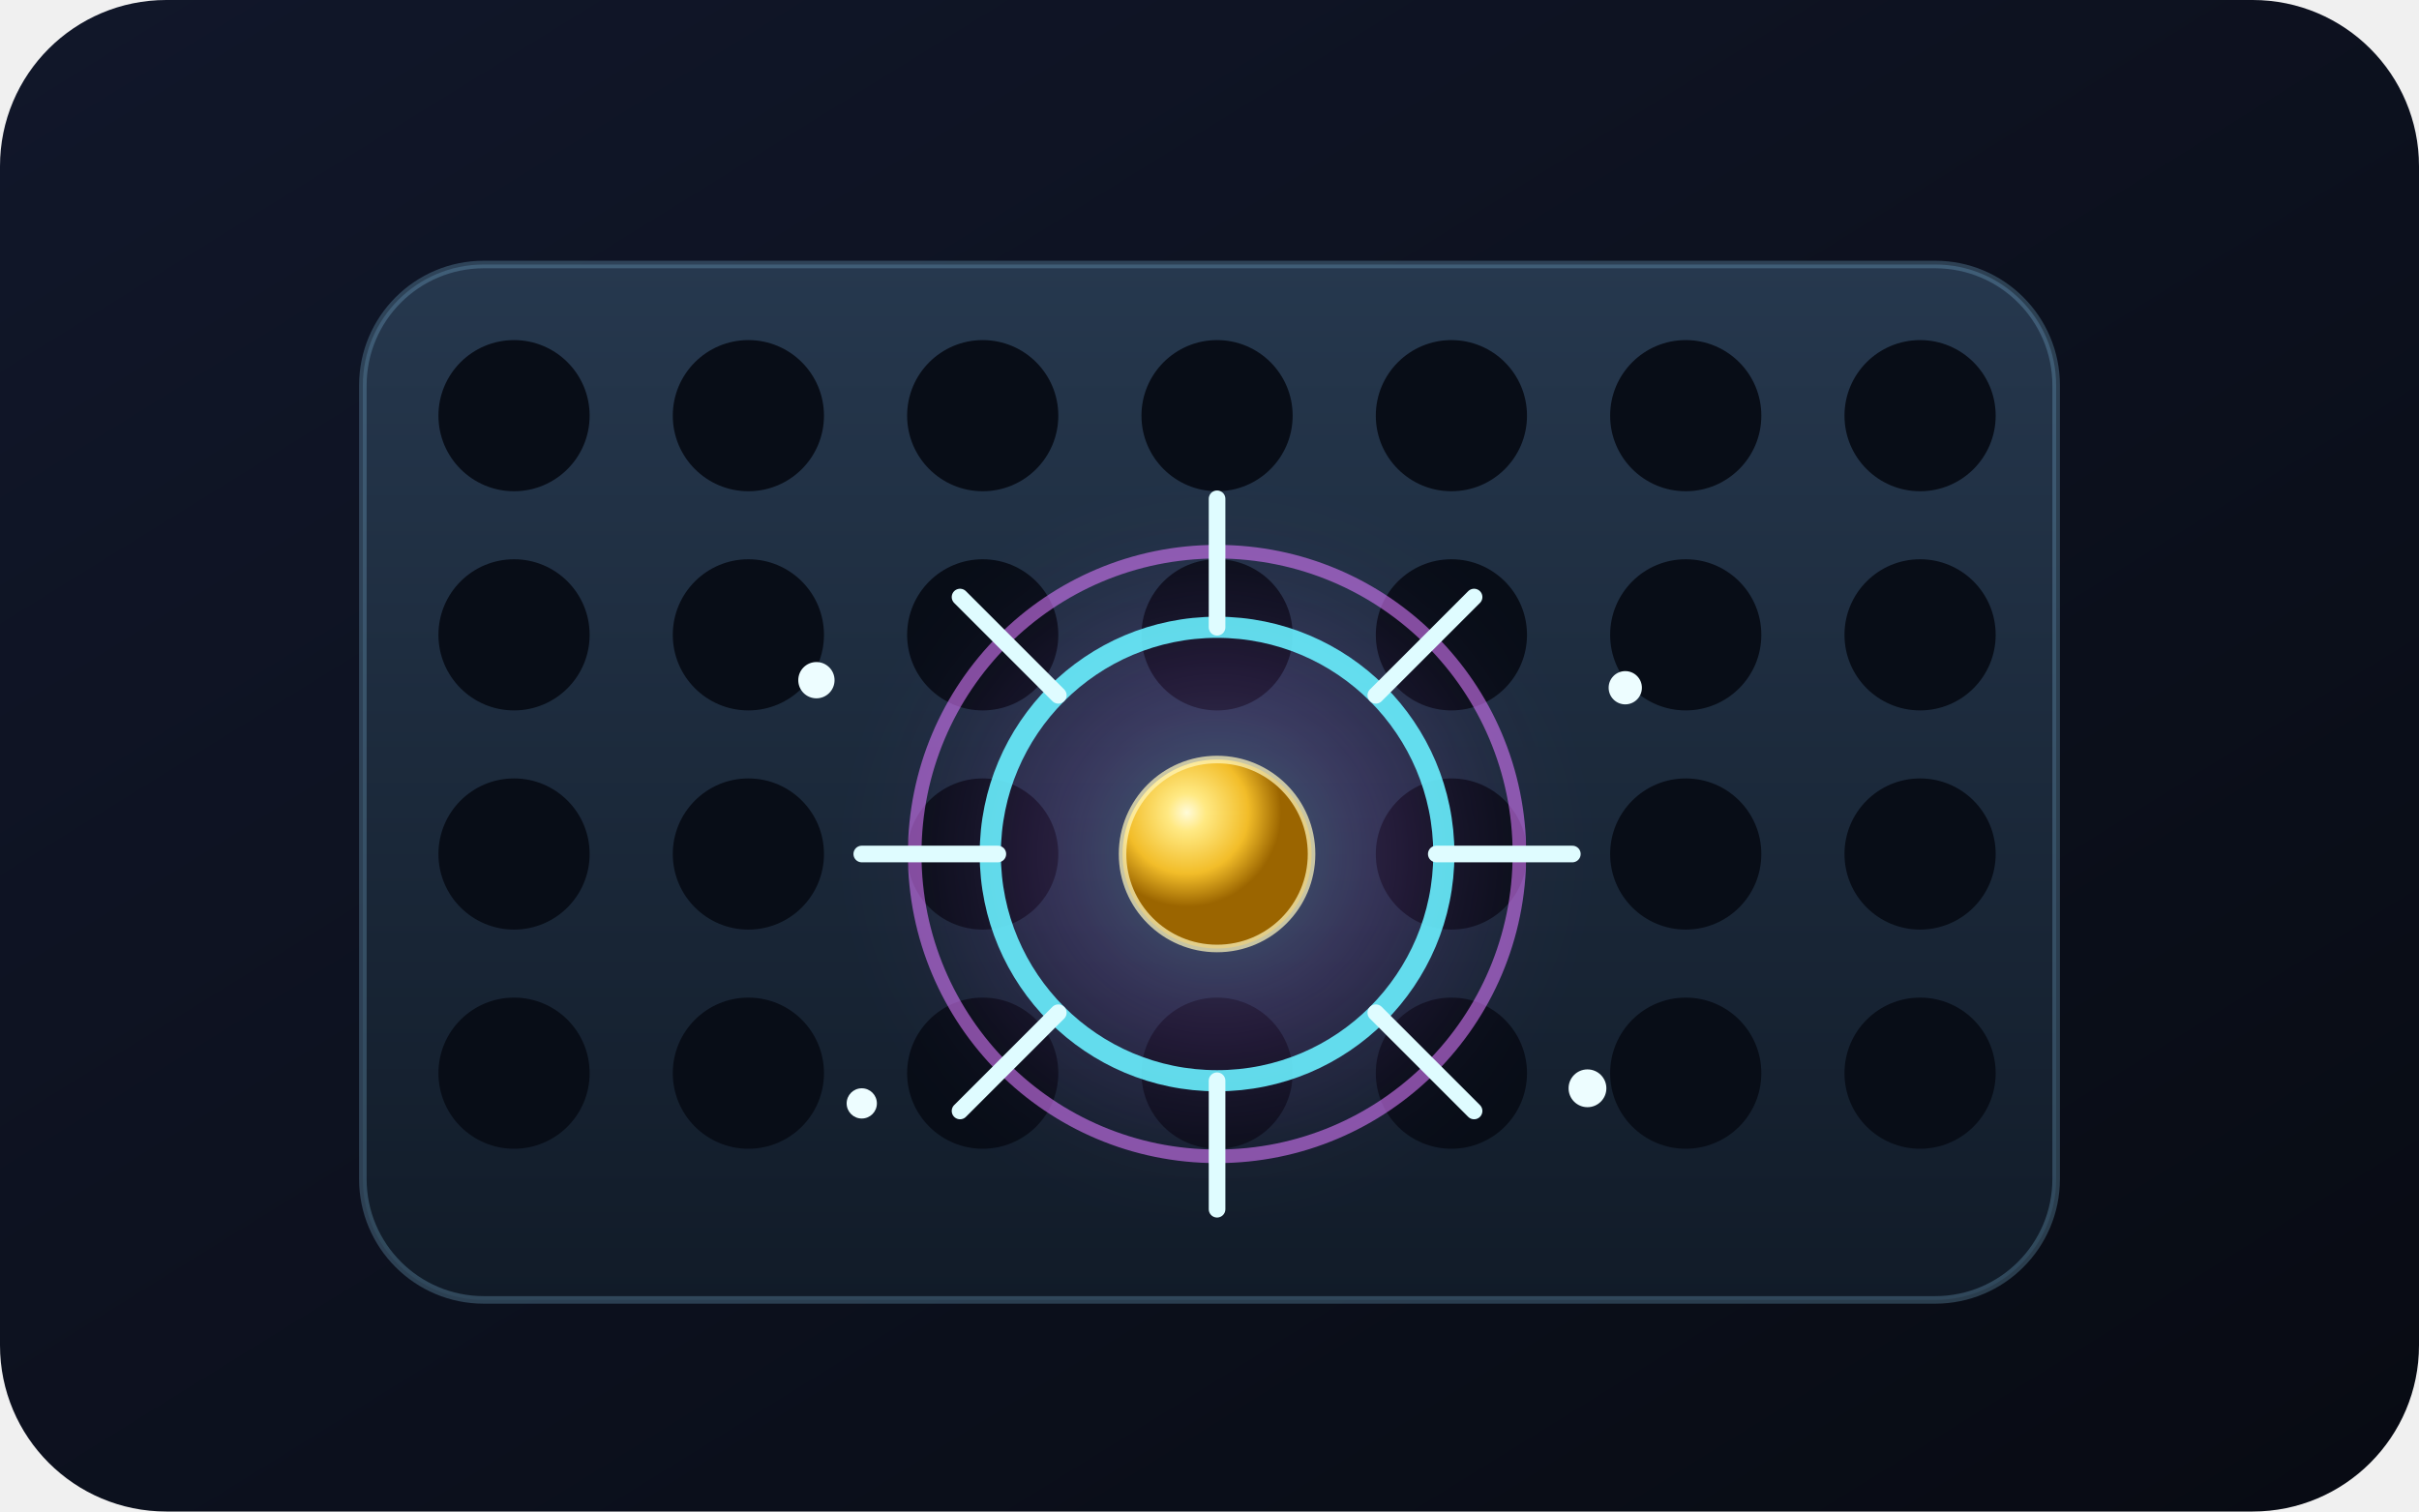
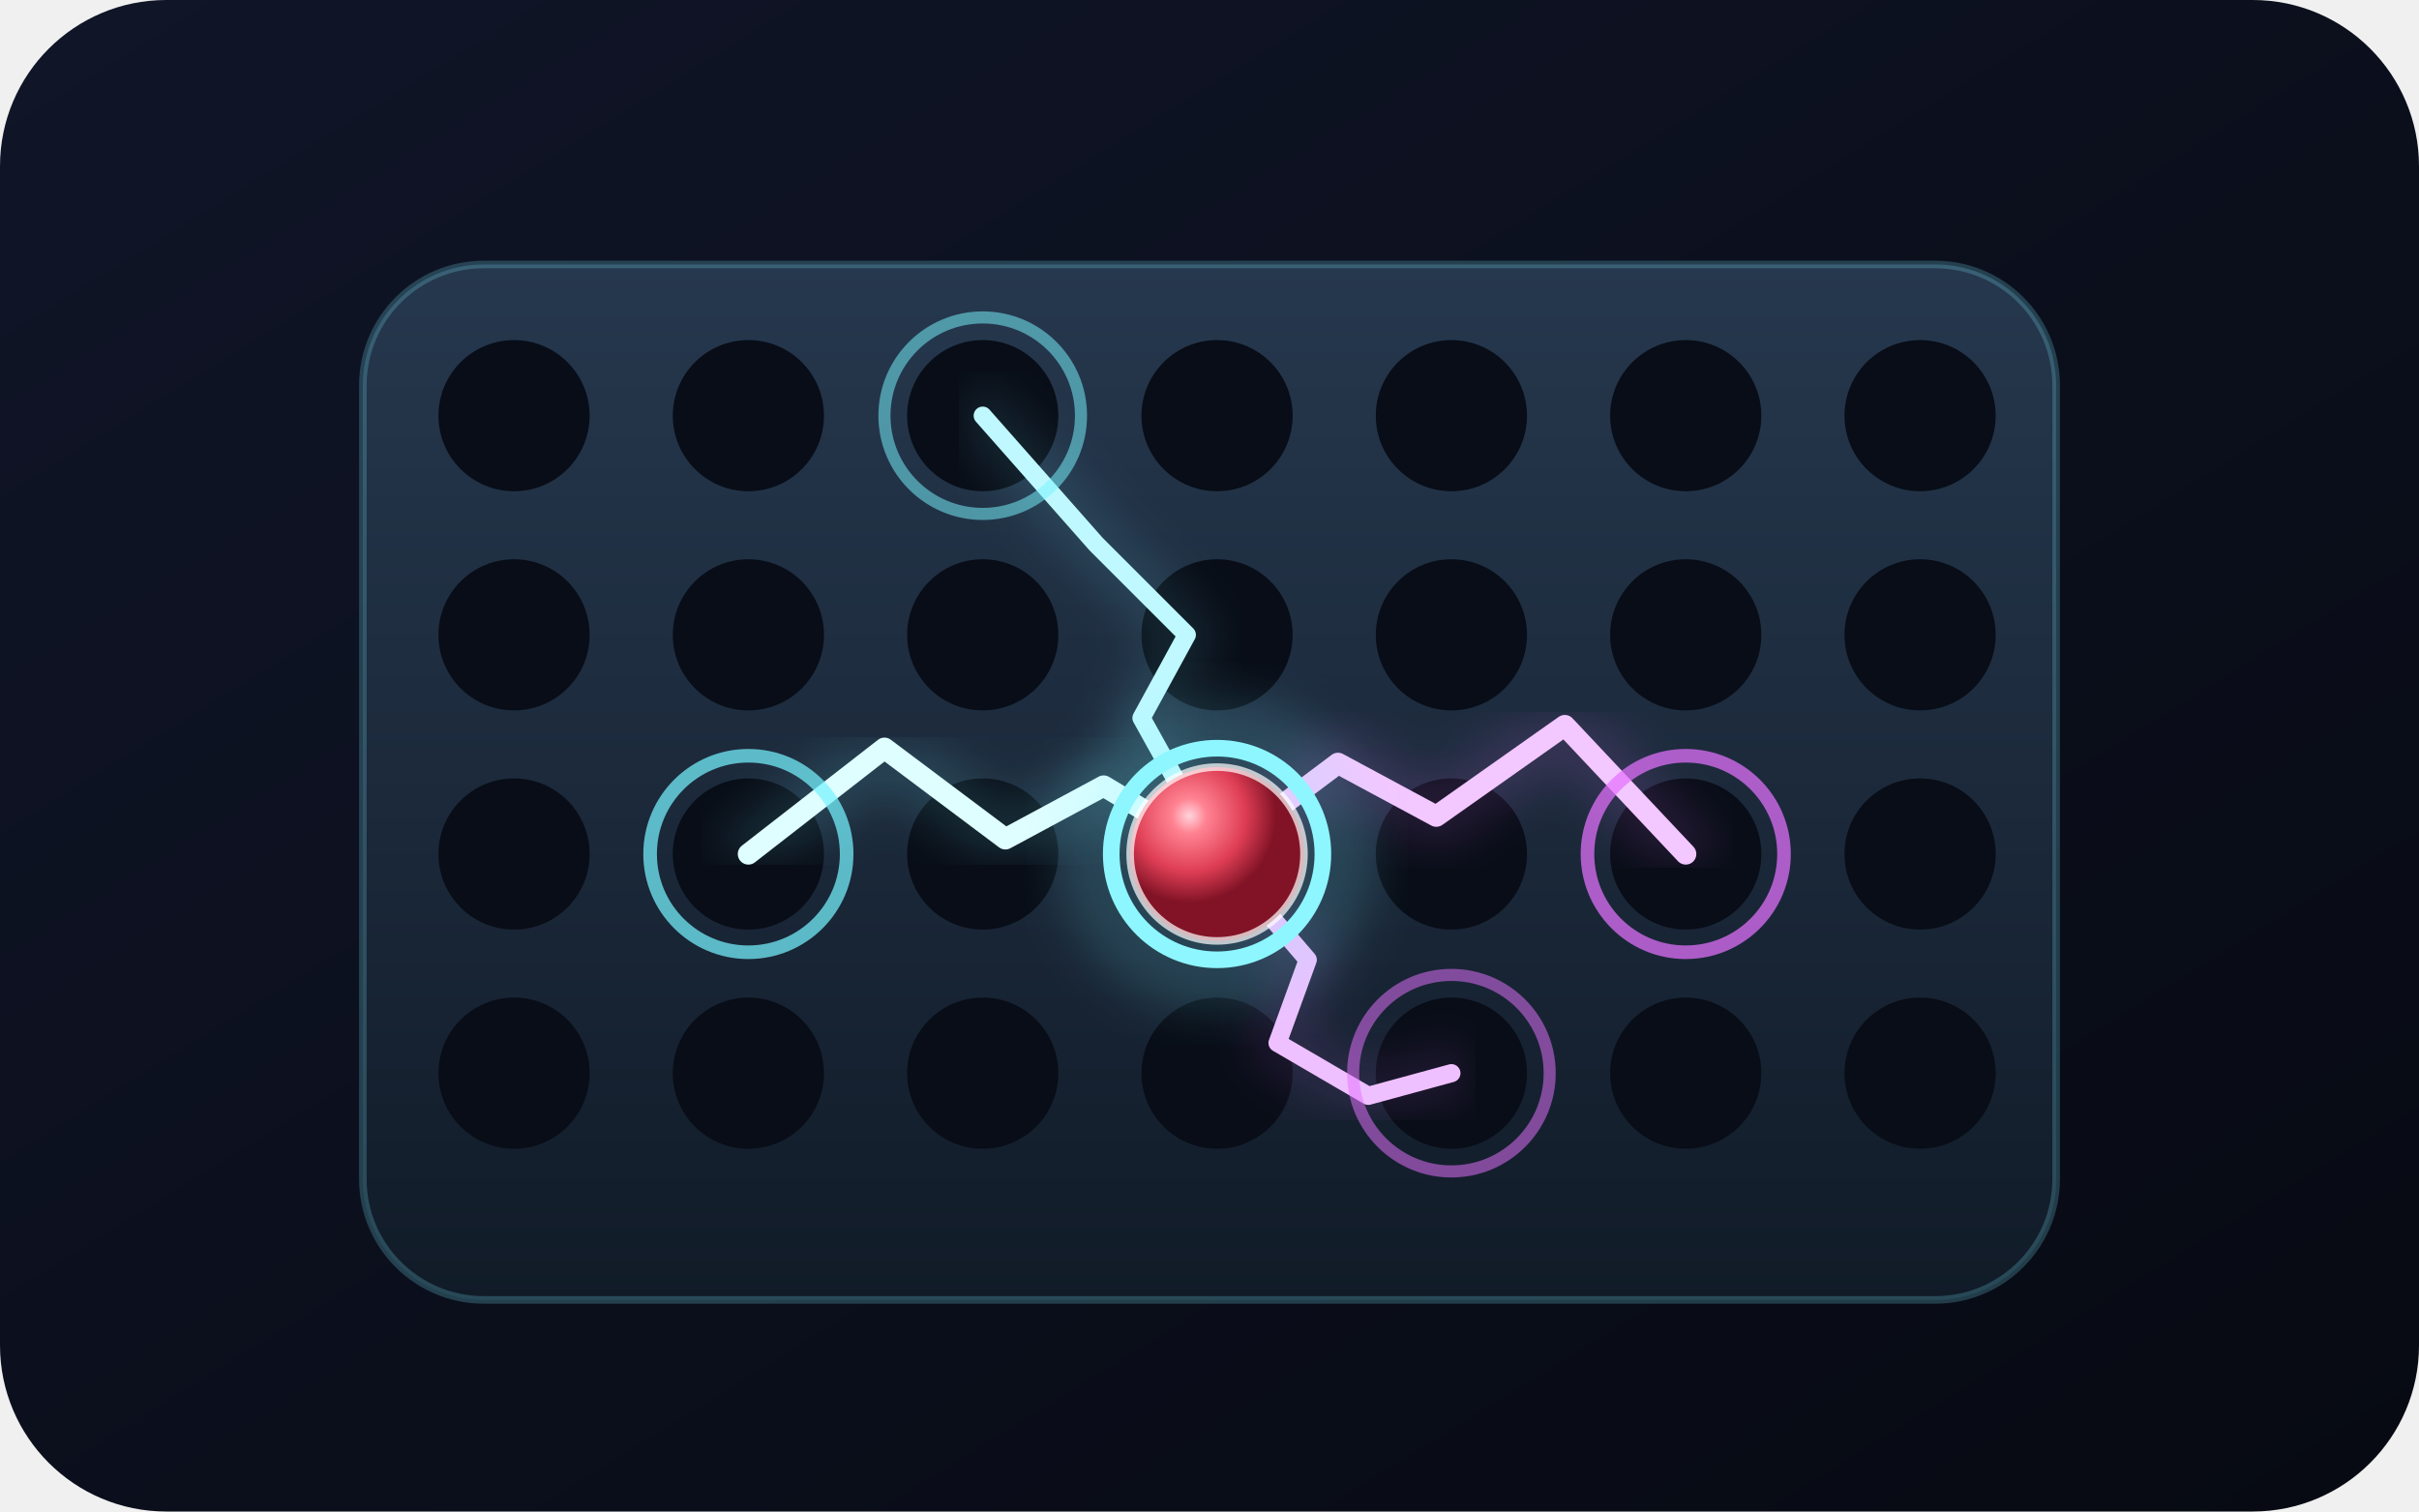
<svg xmlns="http://www.w3.org/2000/svg" viewBox="0 0 320 200" role="img" aria-label="Энергетический импульс — статичный концепт">
  <defs>
    <linearGradient id="bg" x1="0" y1="0" x2="1" y2="1">
-       <stop stop-color="#11172a" />
-       <stop offset="1" stop-color="#080b13" />
+       <stop stop-color="#101528" />
+       <stop offset="1" stop-color="#070a12" />
    </linearGradient>
    <linearGradient id="board" x1="0" y1="0" x2="0" y2="1">
      <stop stop-color="#26384e" />
      <stop offset="1" stop-color="#111b28" />
    </linearGradient>
-     <radialGradient id="yellow" cx=".34" cy=".28">
-       <stop offset="0" stop-color="#fffbd8" />
-       <stop offset=".2" stop-color="#ffe983" />
-       <stop offset=".65" stop-color="#f2bd29" />
-       <stop offset="1" stop-color="#9b6500" />
+     <radialGradient id="red" cx=".34" cy=".28">
+       <stop offset="0" stop-color="#ffd4dc" />
+       <stop offset=".2" stop-color="#ff8392" />
+       <stop offset=".64" stop-color="#df3e55" />
+       <stop offset="1" stop-color="#821326" />
    </radialGradient>
-     <radialGradient id="pulse" cx=".5" cy=".5">
-       <stop stop-color="#fff" />
-       <stop offset=".16" stop-color="#7cf0ff" />
-       <stop offset=".42" stop-color="#c96cff" stop-opacity=".72" />
-       <stop offset="1" stop-color="#c96cff" stop-opacity="0" />
-     </radialGradient>
-     <filter id="g">
-       <feGaussianBlur stdDeviation="6" />
+     <filter id="glow">
+       <feGaussianBlur stdDeviation="3" />
    </filter>
  </defs>
  <rect width="320" height="200" rx="22" fill="url(#bg)" />
-   <rect x="48" y="35" width="224" height="137" rx="16" fill="url(#board)" stroke="#8dcdf0" stroke-opacity=".25" />
+   <rect x="48" y="35" width="224" height="137" rx="16" fill="url(#board)" stroke="#7deeff" stroke-opacity=".22" />
  <g fill="#080d17">
    <circle cx="68" cy="55" r="10" />
    <circle cx="99" cy="55" r="10" />
    <circle cx="130" cy="55" r="10" />
    <circle cx="161" cy="55" r="10" />
    <circle cx="192" cy="55" r="10" />
    <circle cx="223" cy="55" r="10" />
    <circle cx="254" cy="55" r="10" />
    <circle cx="68" cy="84" r="10" />
    <circle cx="99" cy="84" r="10" />
    <circle cx="130" cy="84" r="10" />
    <circle cx="161" cy="84" r="10" />
    <circle cx="192" cy="84" r="10" />
    <circle cx="223" cy="84" r="10" />
    <circle cx="254" cy="84" r="10" />
    <circle cx="68" cy="113" r="10" />
    <circle cx="99" cy="113" r="10" />
    <circle cx="130" cy="113" r="10" />
    <circle cx="161" cy="113" r="10" />
    <circle cx="192" cy="113" r="10" />
    <circle cx="223" cy="113" r="10" />
    <circle cx="254" cy="113" r="10" />
    <circle cx="68" cy="142" r="10" />
    <circle cx="99" cy="142" r="10" />
    <circle cx="130" cy="142" r="10" />
    <circle cx="161" cy="142" r="10" />
    <circle cx="192" cy="142" r="10" />
    <circle cx="223" cy="142" r="10" />
    <circle cx="254" cy="142" r="10" />
  </g>
-   <circle cx="161" cy="113" r="42" fill="url(#pulse)" opacity=".28" filter="url(#g)" />
-   <circle cx="161" cy="113" r="30" fill="none" stroke="#69efff" stroke-width="2.8" opacity=".9" />
-   <circle cx="161" cy="113" r="40" fill="none" stroke="#db78ff" stroke-width="1.8" opacity=".58" />
-   <circle cx="161" cy="113" r="12.5" fill="url(#yellow)" stroke="#fff7bd" stroke-opacity=".72" />
-   <g stroke="#dffcff" stroke-width="2.2" stroke-linecap="round">
-     <path d="M161 66v17" />
-     <path d="M161 143v17" />
-     <path d="M114 113h18" />
-     <path d="M190 113h18" />
-     <path d="M127 79l13 13" />
-     <path d="M182 134l13 13" />
-     <path d="M127 147l13-13" />
-     <path d="M182 92l13-13" />
+   <g fill="none" stroke-linecap="round" stroke-linejoin="round">
+     <path d="M161 113L146 104L133 111L117 99L99 113" stroke="#76f3ff" stroke-width="8" opacity=".14" filter="url(#glow)" />
+     <path d="M161 113L146 104L133 111L117 99L99 113" stroke="#dffeff" stroke-width="2.8" />
+     <path d="M161 113L177 101L190 108L207 96L223 113" stroke="#e472ff" stroke-width="8" opacity=".14" filter="url(#glow)" />
+     <path d="M161 113L177 101L190 108L207 96L223 113" stroke="#f3c7ff" stroke-width="2.8" />
+     <path d="M161 113L151 95L157 84L145 72L130 55" stroke="#78efff" stroke-width="7" opacity=".12" filter="url(#glow)" />
+     <path d="M161 113L151 95L157 84L145 72L130 55" stroke="#bff9ff" stroke-width="2.4" />
+     <path d="M161 113L173 127L169 138L181 145L192 142" stroke="#dc6dff" stroke-width="7" opacity=".12" filter="url(#glow)" />
+     <path d="M161 113L173 127L169 138L181 145L192 142" stroke="#efc0ff" stroke-width="2.4" />
  </g>
-   <g fill="#edfdff">
-     <circle cx="108" cy="90" r="2.4" />
-     <circle cx="215" cy="91" r="2.2" />
-     <circle cx="114" cy="146" r="2" />
-     <circle cx="210" cy="144" r="2.5" />
-   </g>
+   <circle cx="161" cy="113" r="21" fill="#76efff" opacity=".15" filter="url(#glow)" />
+   <circle cx="161" cy="113" r="14" fill="none" stroke="#8df6ff" stroke-width="2.2" />
+   <circle cx="161" cy="113" r="11.5" fill="url(#red)" stroke="#fff" stroke-opacity=".7" />
+   <circle cx="99" cy="113" r="13" fill="none" stroke="#76f3ff" stroke-width="1.8" opacity=".72" />
+   <circle cx="223" cy="113" r="13" fill="none" stroke="#e472ff" stroke-width="1.8" opacity=".72" />
+   <circle cx="130" cy="55" r="13" fill="none" stroke="#76f3ff" stroke-width="1.6" opacity=".52" />
+   <circle cx="192" cy="142" r="13" fill="none" stroke="#e472ff" stroke-width="1.6" opacity=".52" />
</svg>
